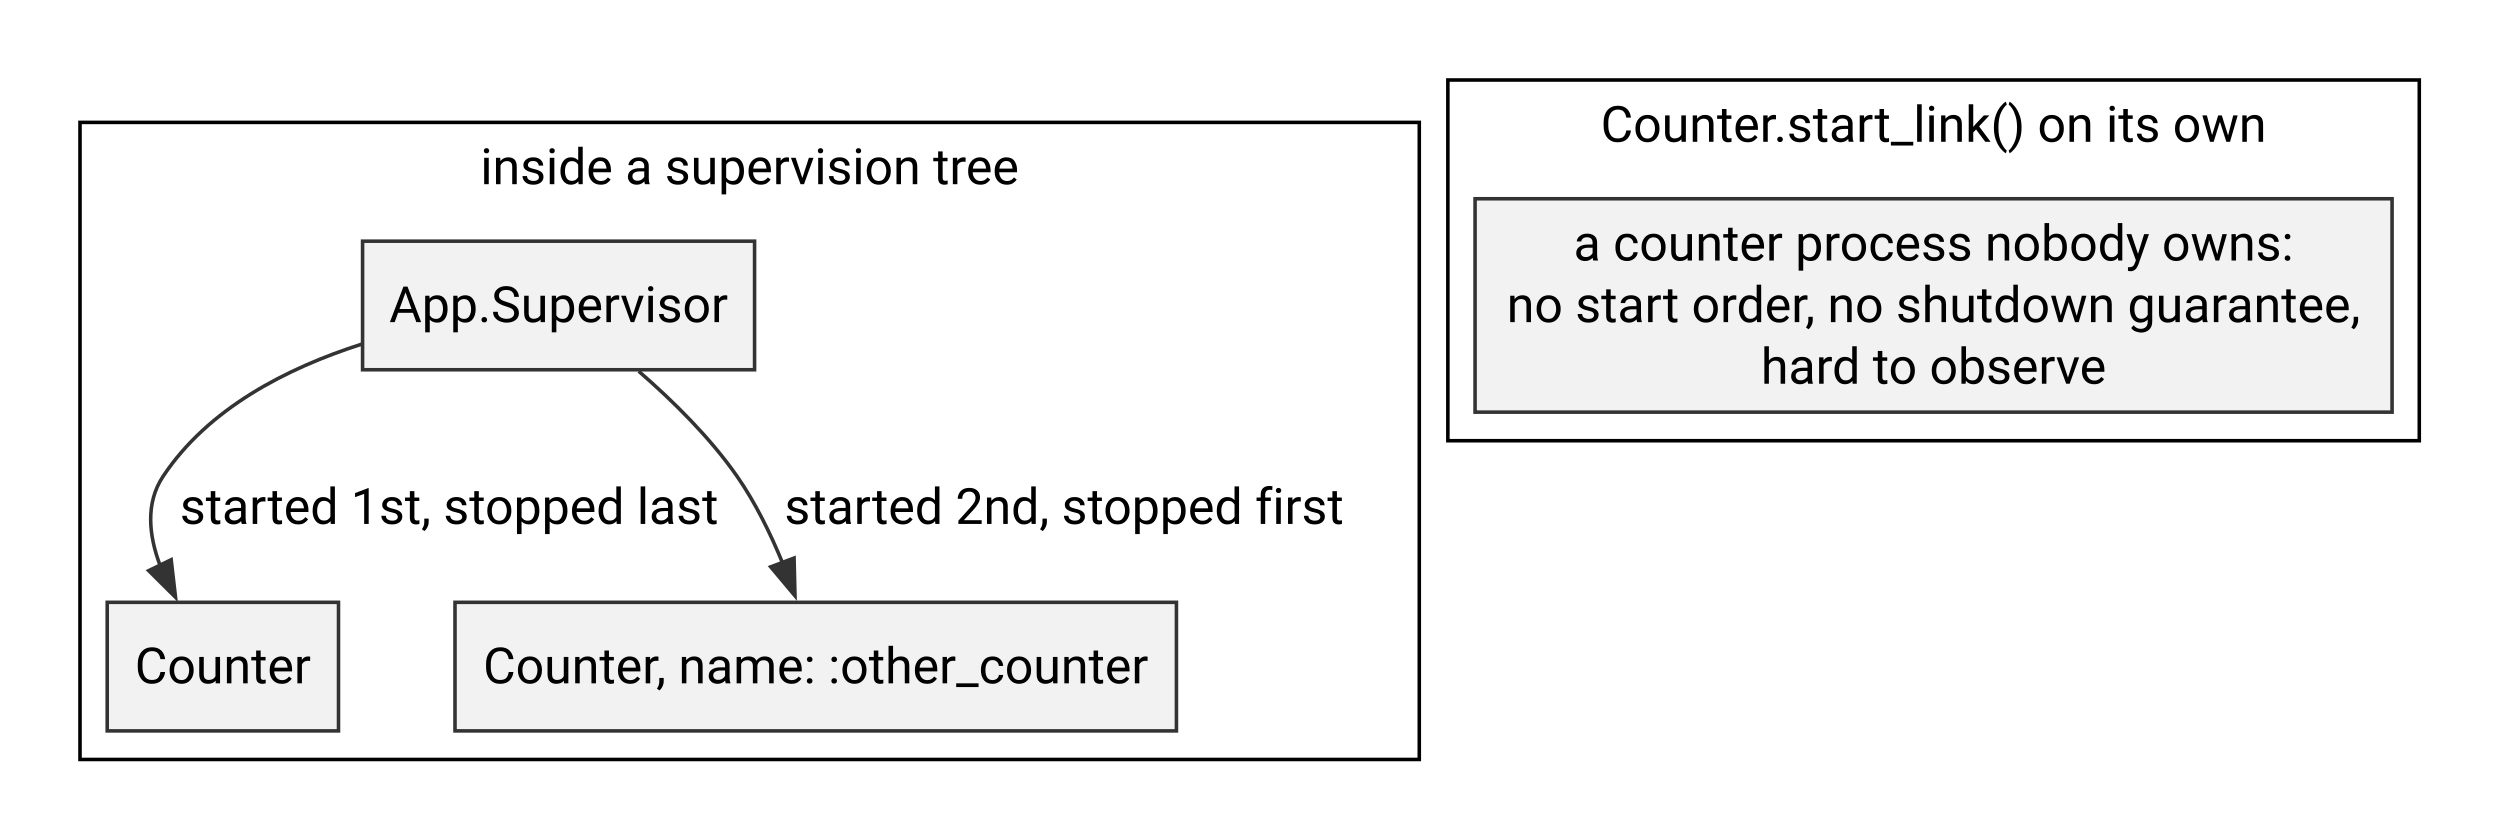
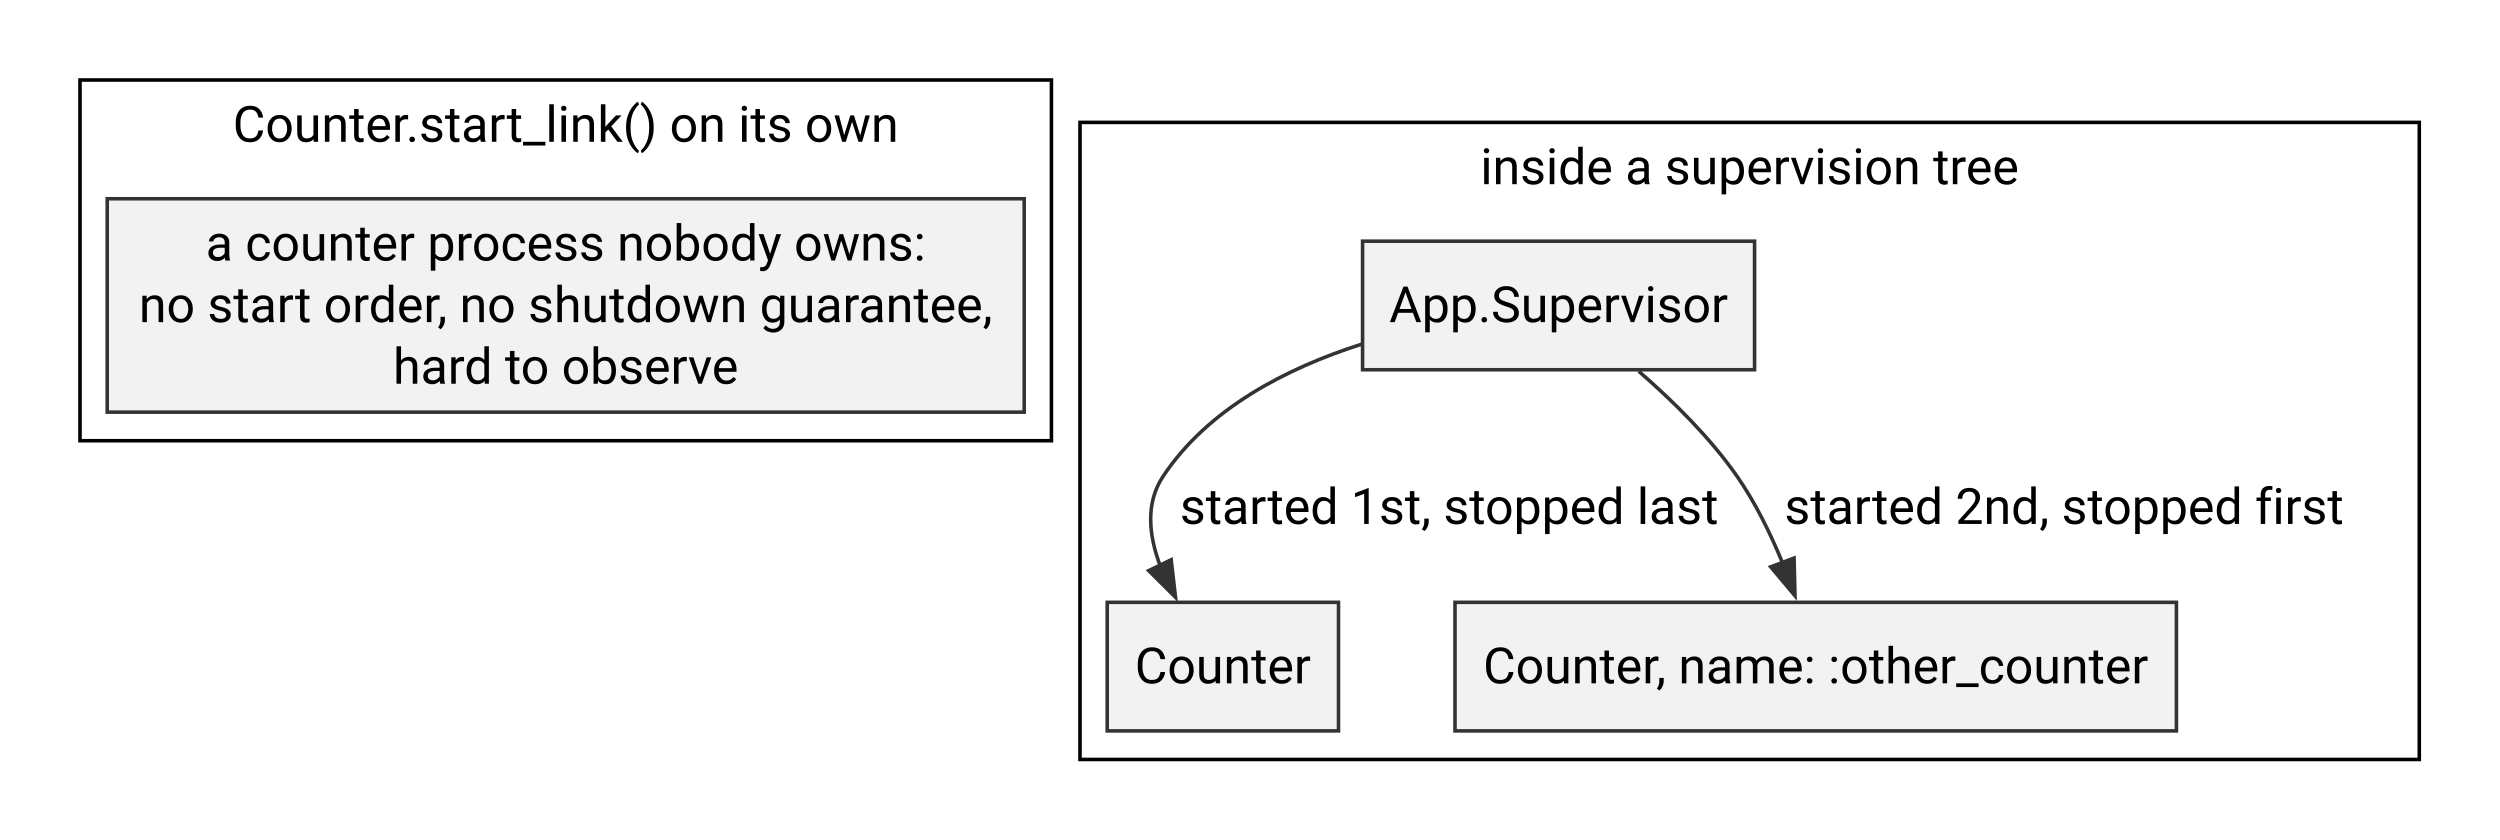
<svg xmlns="http://www.w3.org/2000/svg" width="700pt" height="235pt" viewBox="0.00 0.00 700.00 235.00">
  <g id="graph0" class="graph" transform="scale(1 1) rotate(0) translate(14.4 220.65)">
    <g id="clust1" class="cluster">
-       <polygon fill="none" stroke="black" points="8,-8 8,-186.38 383,-186.38 383,-8 8,-8" />
-       <text xml:space="preserve" text-anchor="middle" x="195.5" y="-169.07" font-family="Roboto" font-size="14.00">inside a supervision tree</text>
+       <polygon fill="none" stroke="black" points="8,-97.25 8,-198.25 280,-198.25 280,-97.25 8,-97.25" />
+       <text xml:space="preserve" text-anchor="middle" x="144" y="-180.95" font-family="Roboto" font-size="14.00">Counter.start_link() on its own</text>
    </g>
    <g id="clust2" class="cluster">
-       <polygon fill="none" stroke="black" points="391,-97.25 391,-198.25 663,-198.25 663,-97.25 391,-97.25" />
-       <text xml:space="preserve" text-anchor="middle" x="527" y="-180.95" font-family="Roboto" font-size="14.00">Counter.start_link() on its own</text>
+       <polygon fill="none" stroke="black" points="288,-8 288,-186.38 663,-186.38 663,-8 288,-8" />
+       <text xml:space="preserve" text-anchor="middle" x="475.5" y="-169.07" font-family="Roboto" font-size="14.00">inside a supervision tree</text>
    </g>
-     <g id="node1" class="node hl">
-       <polygon fill="#f2f2f2" stroke="#333333" points="196.88,-153.12 87.12,-153.12 87.12,-117.12 196.88,-117.12 196.88,-153.12" />
-       <text xml:space="preserve" text-anchor="middle" x="142" y="-130.45" font-family="Roboto" font-size="14.00">App.Supervisor</text>
+     <g id="node1" class="node">
+       <polygon fill="#f2f2f2" stroke="#333333" points="272.38,-165 15.62,-165 15.62,-105.25 272.38,-105.25 272.38,-165" />
+       <text xml:space="preserve" text-anchor="middle" x="144" y="-147.7" font-family="Roboto" font-size="14.00">a counter process nobody owns:</text>
+       <text xml:space="preserve" text-anchor="middle" x="144" y="-130.45" font-family="Roboto" font-size="14.00">no start order, no shutdown guarantee,</text>
+       <text xml:space="preserve" text-anchor="middle" x="144" y="-113.2" font-family="Roboto" font-size="14.00">hard to observe</text>
    </g>
-     <g id="node2" class="node">
-       <polygon fill="#f2f2f2" stroke="#333333" points="80.38,-52 15.62,-52 15.62,-16 80.38,-16 80.38,-52" />
-       <text xml:space="preserve" text-anchor="middle" x="48" y="-29.32" font-family="Roboto" font-size="14.00">Counter</text>
+     <g id="node2" class="node hl">
+       <polygon fill="#f2f2f2" stroke="#333333" points="476.88,-153.12 367.12,-153.12 367.12,-117.12 476.88,-117.12 476.88,-153.12" />
+       <text xml:space="preserve" text-anchor="middle" x="422" y="-130.45" font-family="Roboto" font-size="14.00">App.Supervisor</text>
+     </g>
+     <g id="node3" class="node">
+       <polygon fill="#f2f2f2" stroke="#333333" points="360.38,-52 295.62,-52 295.62,-16 360.38,-16 360.38,-52" />
+       <text xml:space="preserve" text-anchor="middle" x="328" y="-29.32" font-family="Roboto" font-size="14.00">Counter</text>
    </g>
    <g id="edge1" class="edge">
-       <path fill="none" stroke="#333333" d="M86.82,-124.27C65.76,-117.53 43.82,-106.22 31.25,-87.25 26.29,-79.77 27.25,-70.72 30.45,-62.26" />
-       <polygon fill="#333333" stroke="#333333" points="33.53,-63.93 34.75,-53.4 27.23,-60.87 33.53,-63.93" />
-       <text xml:space="preserve" text-anchor="middle" x="109.62" y="-73.95" font-family="Roboto" font-size="14.00"> started 1st, stopped last</text>
+       <path fill="none" stroke="#333333" d="M366.82,-124.27C345.76,-117.53 323.82,-106.22 311.25,-87.25 306.29,-79.77 307.25,-70.72 310.45,-62.26" />
+       <polygon fill="#333333" stroke="#333333" points="313.53,-63.93 314.75,-53.4 307.23,-60.87 313.53,-63.93" />
+       <text xml:space="preserve" text-anchor="middle" x="389.62" y="-73.95" font-family="Roboto" font-size="14.00"> started 1st, stopped last</text>
    </g>
-     <g id="node3" class="node">
-       <polygon fill="#f2f2f2" stroke="#333333" points="315,-52 113,-52 113,-16 315,-16 315,-52" />
-       <text xml:space="preserve" text-anchor="middle" x="214" y="-29.32" font-family="Roboto" font-size="14.00">Counter, name: :other_counter</text>
+     <g id="node4" class="node">
+       <polygon fill="#f2f2f2" stroke="#333333" points="595,-52 393,-52 393,-16 595,-16 595,-52" />
+       <text xml:space="preserve" text-anchor="middle" x="494" y="-29.32" font-family="Roboto" font-size="14.00">Counter, name: :other_counter</text>
    </g>
    <g id="edge2" class="edge">
-       <path fill="none" stroke="#333333" d="M164.44,-116.7C173.86,-108.53 184.39,-98.19 192,-87.25 197.1,-79.92 201.35,-71.22 204.71,-63.04" />
-       <polygon fill="#333333" stroke="#333333" points="207.94,-64.4 208.2,-53.81 201.39,-61.93 207.94,-64.4" />
-       <text xml:space="preserve" text-anchor="middle" x="281.8" y="-73.95" font-family="Roboto" font-size="14.00"> started 2nd, stopped first</text>
-     </g>
-     <g id="node4" class="node">
-       <polygon fill="#f2f2f2" stroke="#333333" points="655.38,-165 398.62,-165 398.62,-105.25 655.38,-105.25 655.38,-165" />
-       <text xml:space="preserve" text-anchor="middle" x="527" y="-147.7" font-family="Roboto" font-size="14.00">a counter process nobody owns:</text>
-       <text xml:space="preserve" text-anchor="middle" x="527" y="-130.45" font-family="Roboto" font-size="14.00">no start order, no shutdown guarantee,</text>
-       <text xml:space="preserve" text-anchor="middle" x="527" y="-113.2" font-family="Roboto" font-size="14.00">hard to observe</text>
+       <path fill="none" stroke="#333333" d="M444.44,-116.7C453.86,-108.53 464.39,-98.19 472,-87.25 477.1,-79.92 481.35,-71.22 484.71,-63.04" />
+       <polygon fill="#333333" stroke="#333333" points="487.94,-64.4 488.2,-53.81 481.39,-61.93 487.94,-64.4" />
+       <text xml:space="preserve" text-anchor="middle" x="561.8" y="-73.95" font-family="Roboto" font-size="14.00"> started 2nd, stopped first</text>
    </g>
  </g>
</svg>
